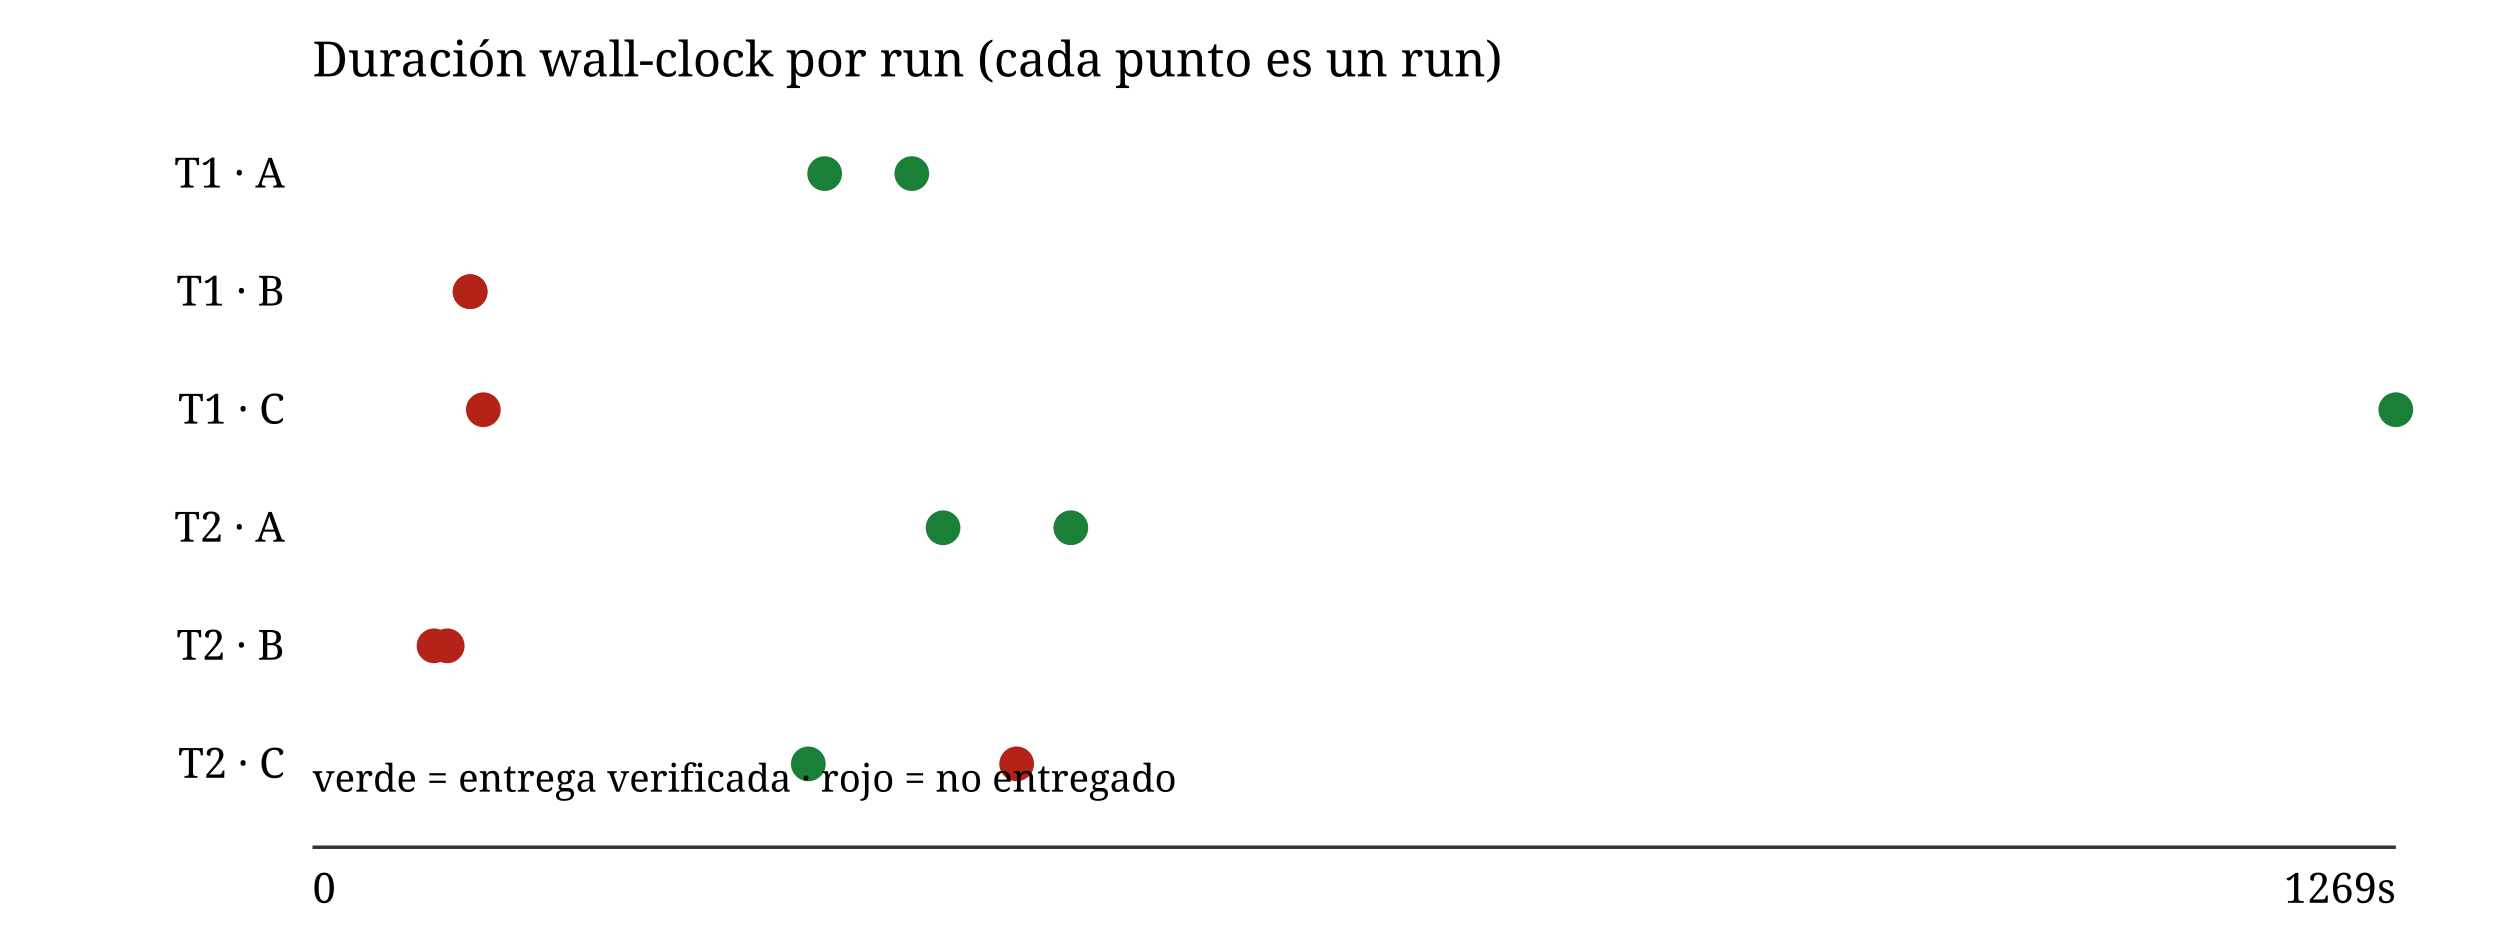
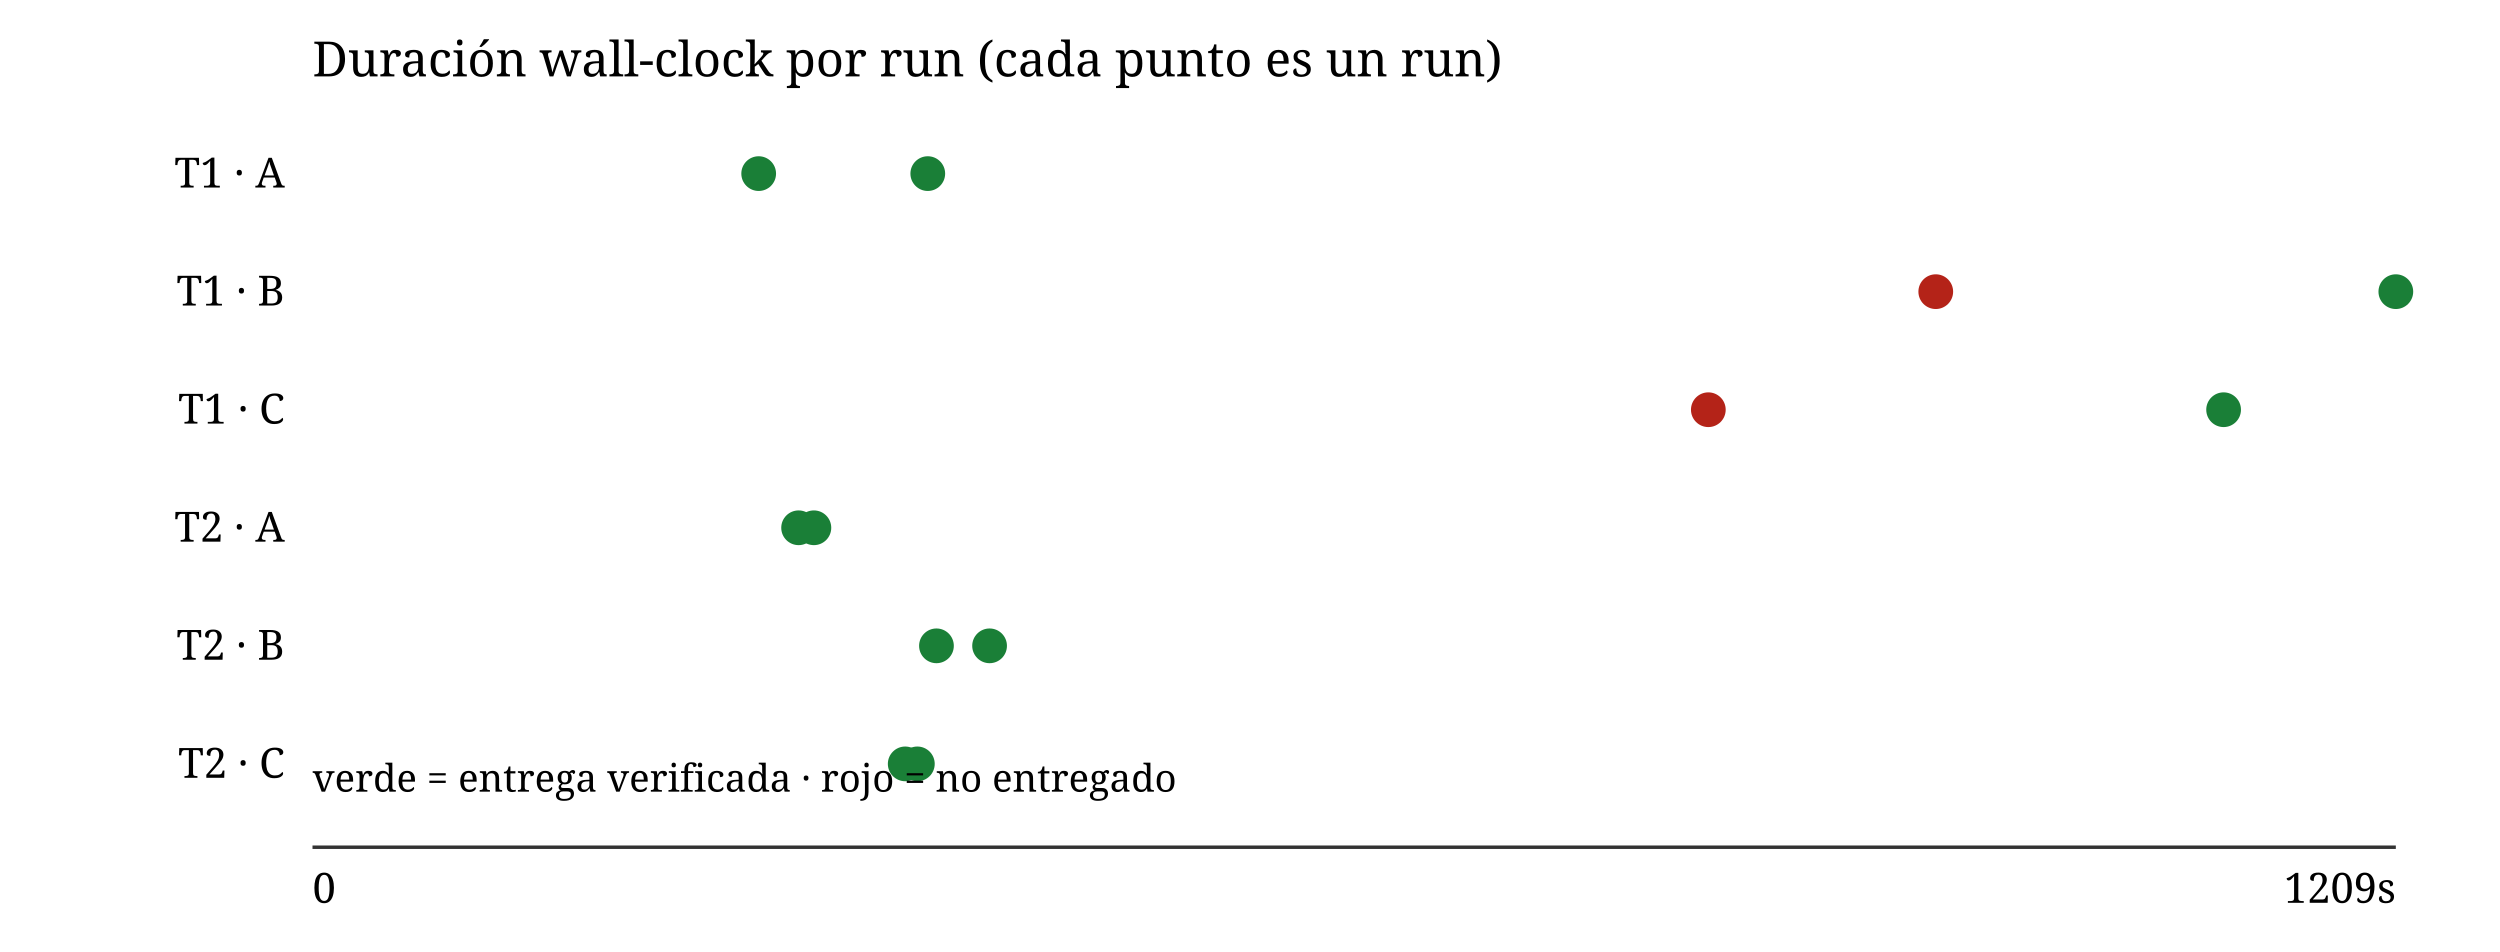
<svg xmlns="http://www.w3.org/2000/svg" viewBox="0 0 720 274" font-family="serif" font-size="12">
  <text x="90" y="22" font-size="14">Duración wall-clock por run (cada punto es un run)</text>
  <line x1="90" y1="244" x2="690" y2="244" stroke="#333" />
-   <text x="690" y="260" text-anchor="end">1269s</text>
+   <text x="690" y="260" text-anchor="end">1209s</text>
  <text x="90" y="260">0</text>
  <text x="82" y="54" text-anchor="end">T1 · A</text>
-   <circle cx="262.6" cy="50" r="5" fill="#1a7f37" />
-   <circle cx="237.5" cy="50" r="5" fill="#1a7f37" />
+   <circle cx="218.5" cy="50" r="5" fill="#1a7f37" />
+   <circle cx="267.2" cy="50" r="5" fill="#1a7f37" />
  <text x="82" y="88" text-anchor="end">T1 · B</text>
-   <circle cx="135.4" cy="84" r="5" fill="#b42318" />
-   <circle cx="135.4" cy="84" r="5" fill="#b42318" />
+   <circle cx="557.5" cy="84" r="5" fill="#b42318" />
+   <circle cx="690" cy="84" r="5" fill="#1a7f37" />
  <text x="82" y="122" text-anchor="end">T1 · C</text>
-   <circle cx="690" cy="118" r="5" fill="#1a7f37" />
-   <circle cx="139.2" cy="118" r="5" fill="#b42318" />
+   <circle cx="492" cy="118" r="5" fill="#b42318" />
+   <circle cx="640.4" cy="118" r="5" fill="#1a7f37" />
  <text x="82" y="156" text-anchor="end">T2 · A</text>
-   <circle cx="271.6" cy="152" r="5" fill="#1a7f37" />
-   <circle cx="308.4" cy="152" r="5" fill="#1a7f37" />
+   <circle cx="230" cy="152" r="5" fill="#1a7f37" />
+   <circle cx="234.4" cy="152" r="5" fill="#1a7f37" />
  <text x="82" y="190" text-anchor="end">T2 · B</text>
-   <circle cx="125" cy="186" r="5" fill="#b42318" />
-   <circle cx="128.8" cy="186" r="5" fill="#b42318" />
+   <circle cx="269.7" cy="186" r="5" fill="#1a7f37" />
+   <circle cx="285" cy="186" r="5" fill="#1a7f37" />
  <text x="82" y="224" text-anchor="end">T2 · C</text>
-   <circle cx="232.8" cy="220" r="5" fill="#1a7f37" />
-   <circle cx="292.8" cy="220" r="5" fill="#b42318" />
+   <circle cx="260.7" cy="220" r="5" fill="#1a7f37" />
+   <circle cx="264.2" cy="220" r="5" fill="#1a7f37" />
  <text x="90" y="228" font-size="11">verde = entrega verificada · rojo = no entregado</text>
</svg>
